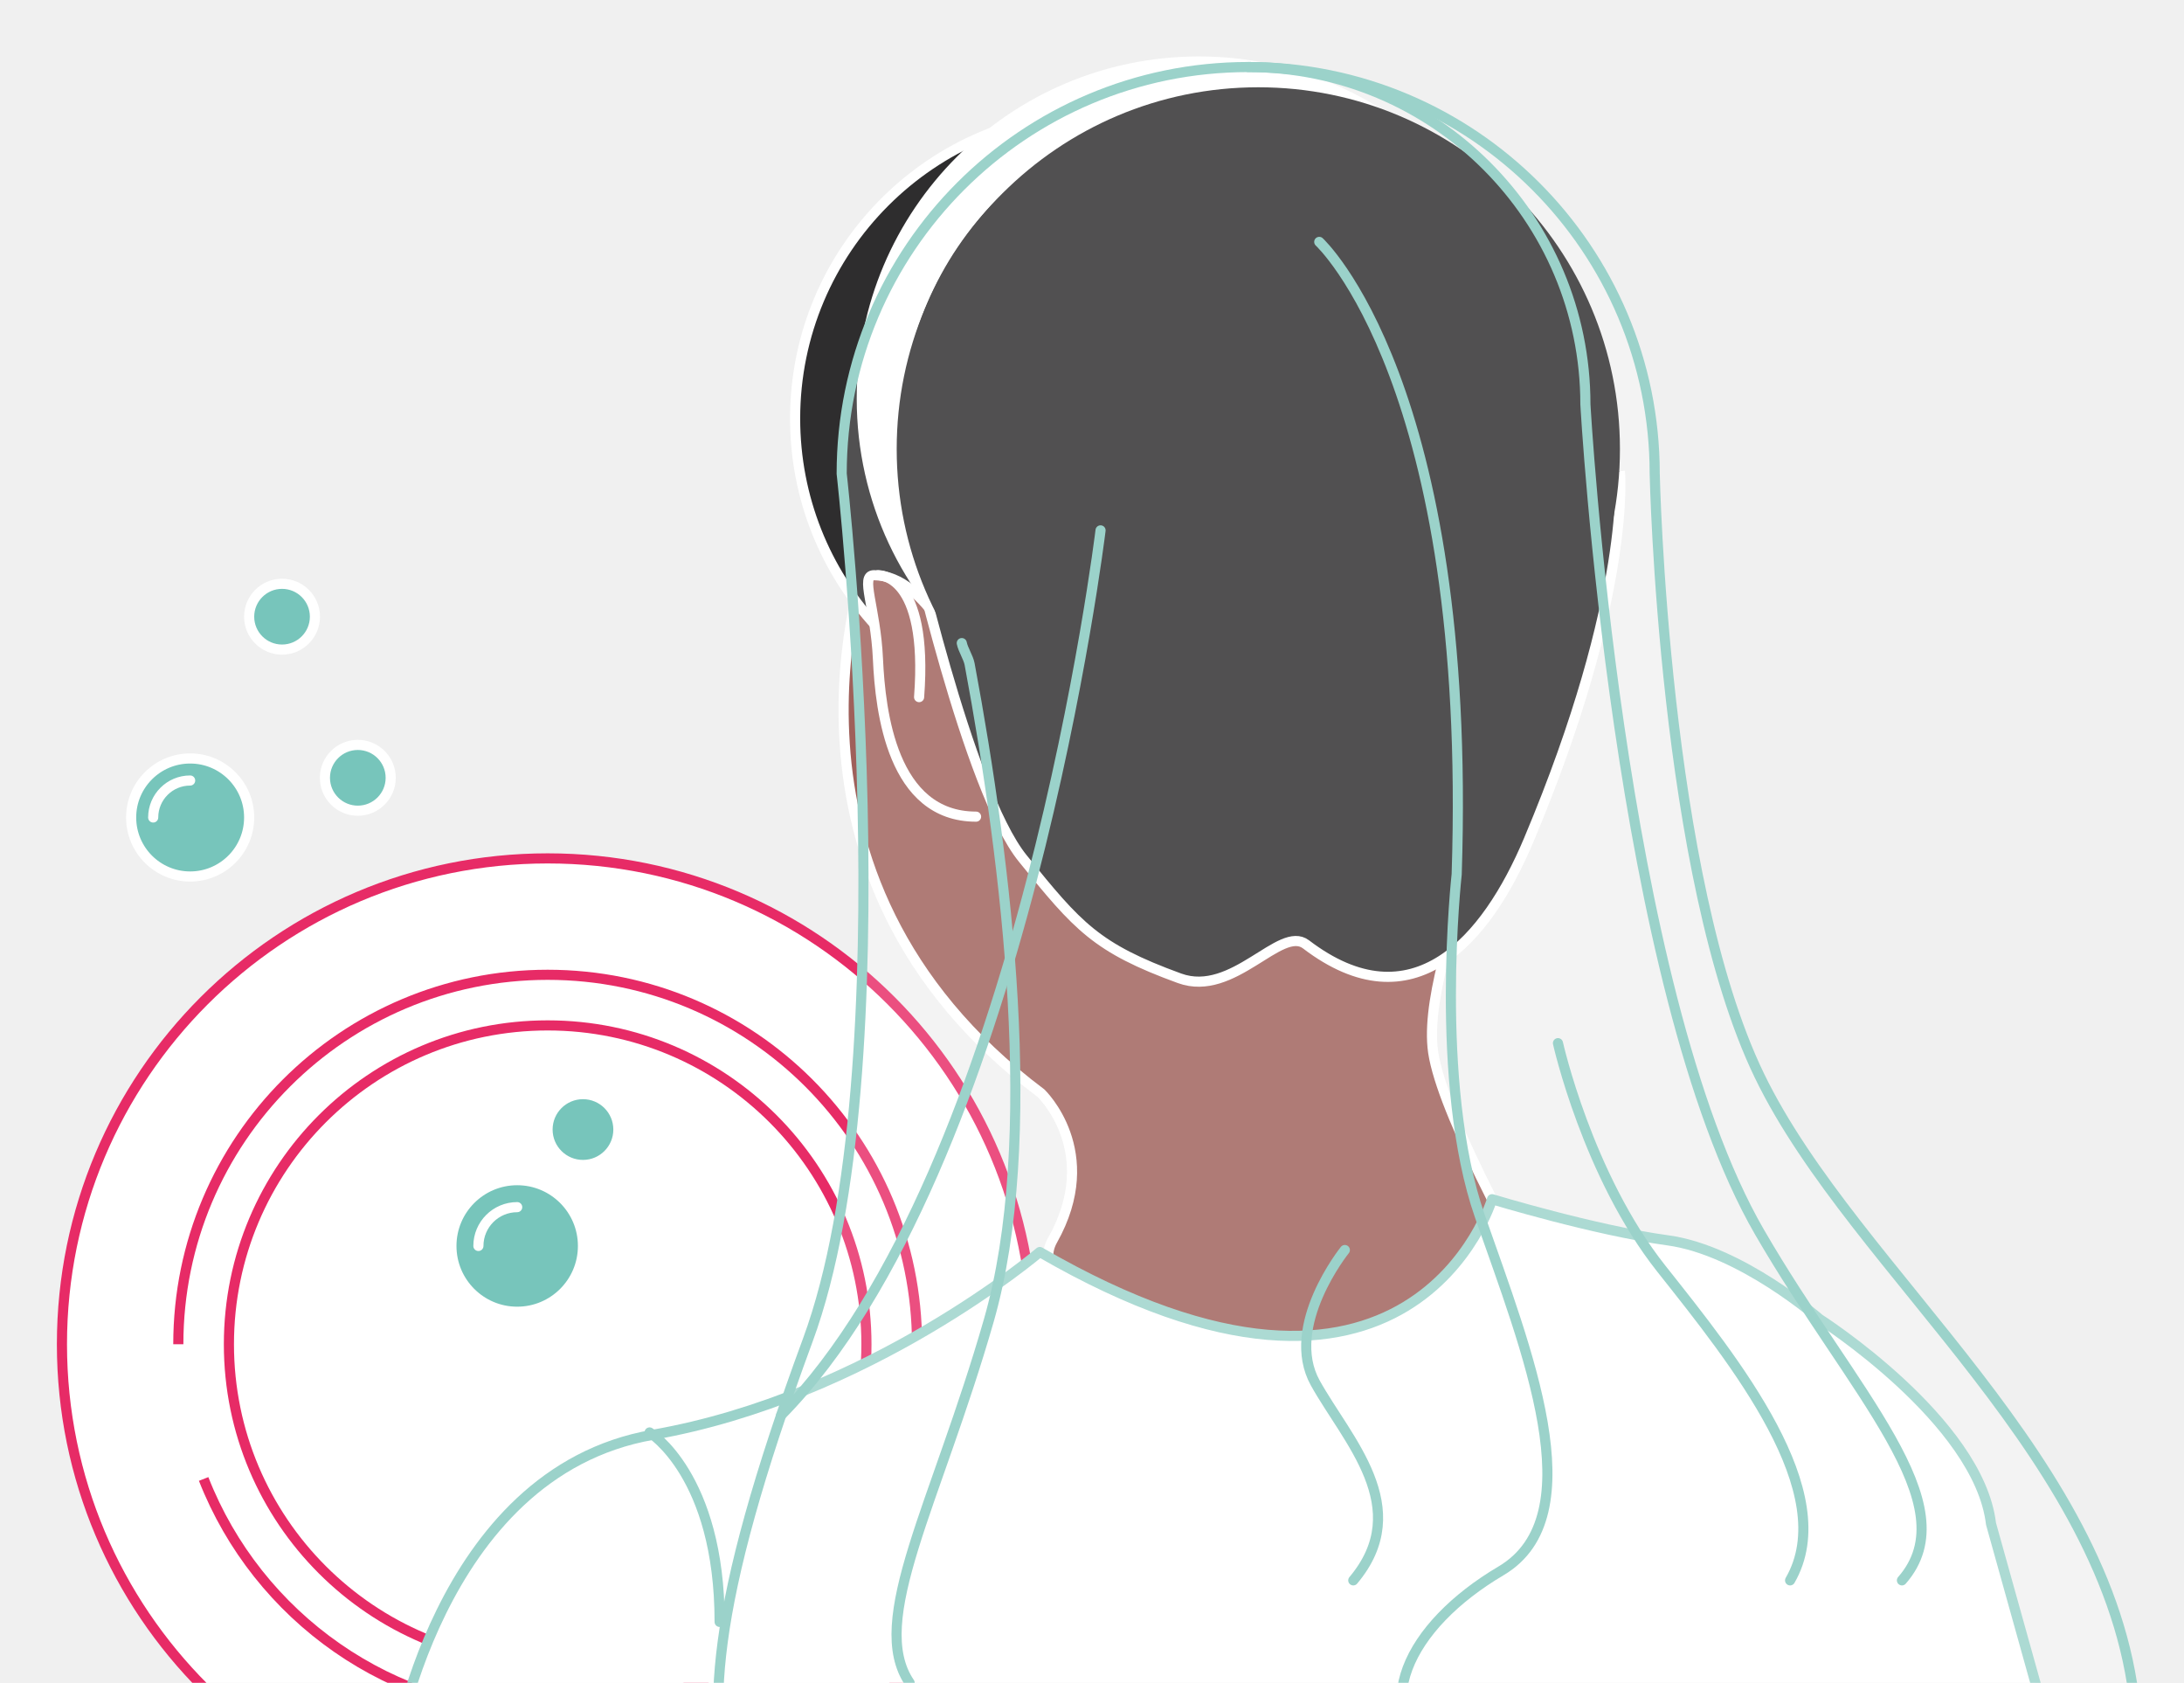
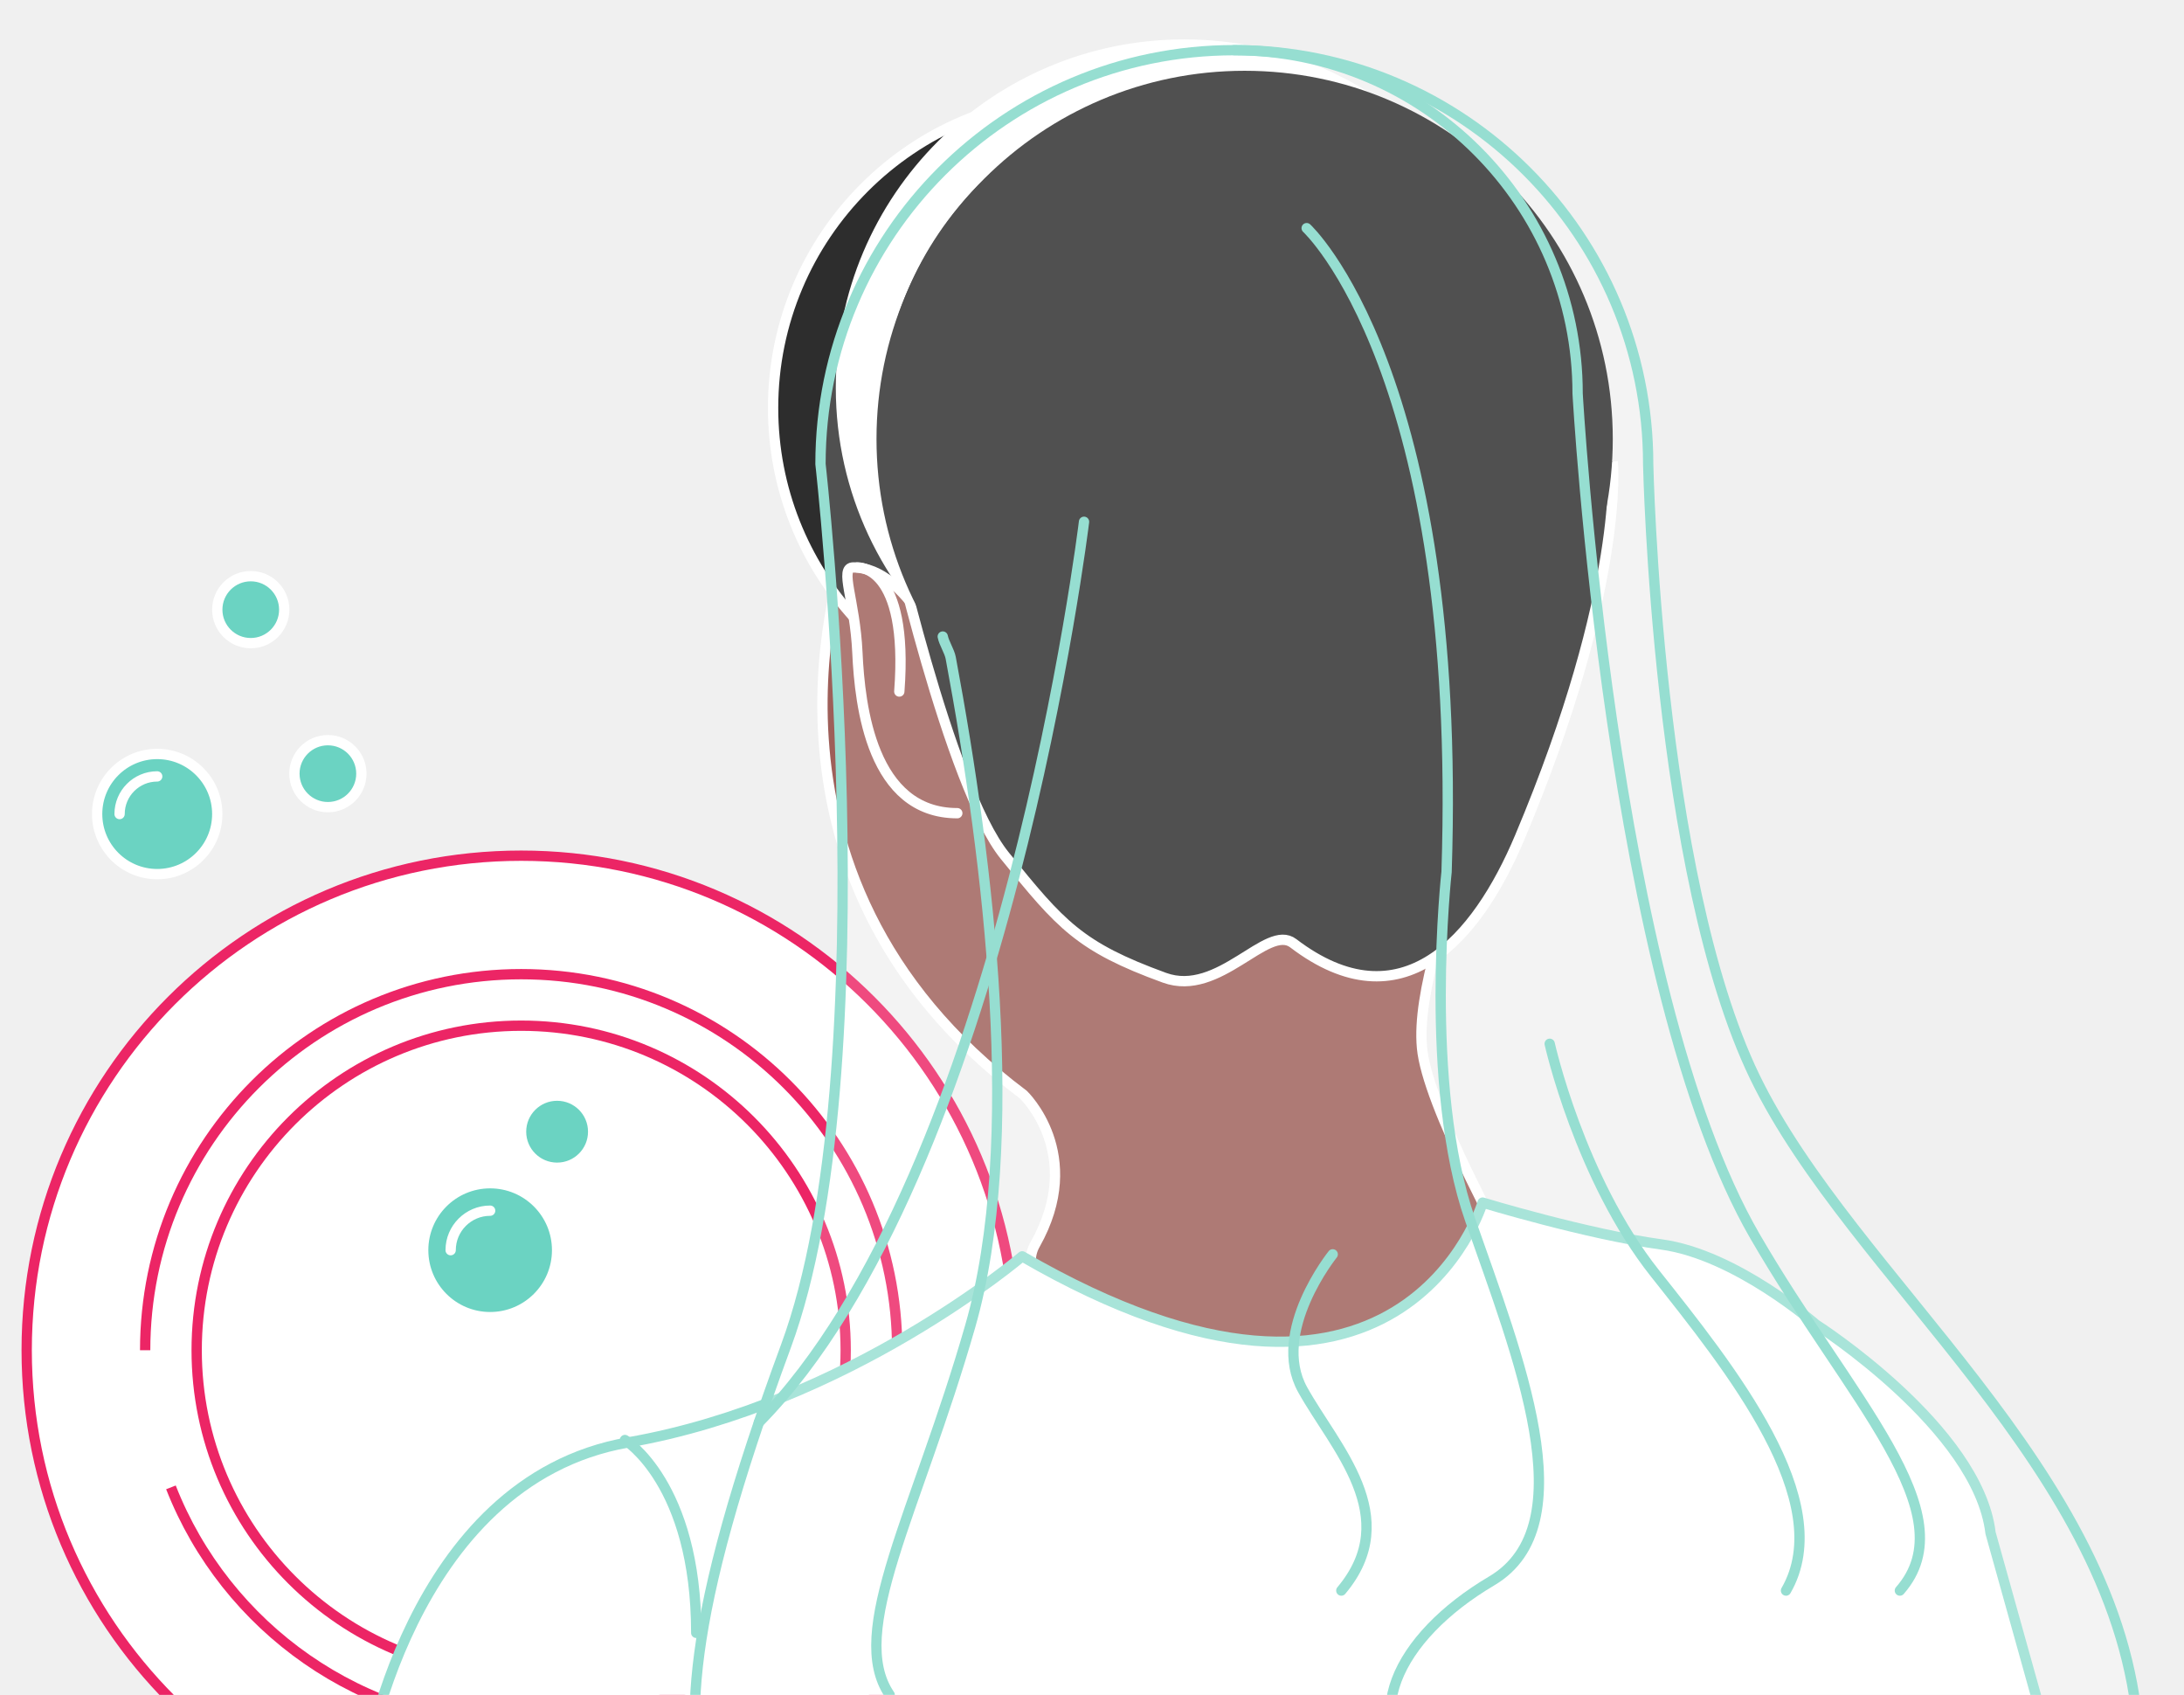
- <svg xmlns="http://www.w3.org/2000/svg" xmlns:xlink="http://www.w3.org/1999/xlink" version="1.1" id="Layer_1" x="0px" y="0px" viewBox="0 0 431.646 332.507" enable-background="new 0 0 431.646 332.507" xml:space="preserve">
+ <svg xmlns="http://www.w3.org/2000/svg" xmlns:xlink="http://www.w3.org/1999/xlink" version="1.1" id="Layer_1" x="0px" y="0px" viewBox="0 0 424 329" enable-background="new 0 0 424 329" xml:space="preserve">
  <g>
    <g>
      <defs>
-         <rect id="SVGID_1_" x="-25.396" y="-33.397" width="469.352" height="365.904" />
+         <rect id="SVGID_3_" x="-32.457" y="-36.904" width="469.352" height="365.904" />
      </defs>
-       <clipPath id="SVGID_2_">
-         <use xlink:href="#SVGID_1_" overflow="visible" />
+       <clipPath id="SVGID_1_">
+         <use xlink:href="#SVGID_3_" overflow="visible" />
      </clipPath>
-       <g clip-path="url(#SVGID_2_)">
+       <g clip-path="url(#SVGID_1_)">
        <g>
-           <circle fill="#FFFFFF" stroke="#E72B66" stroke-width="2" stroke-miterlimit="10" cx="108.242" cy="265.608" r="96" />
-           <path fill="none" stroke="#E72B66" stroke-width="2" stroke-miterlimit="10" d="M35.242,265.608c0-40.317,32.683-73,73-73      s73,32.683,73,73s-32.683,73-73,73c-30.924,0-57.358-19.229-67.995-46.383" />
-           <circle fill="none" stroke="#E72B66" stroke-width="2" stroke-miterlimit="10" cx="108.242" cy="265.608" r="63" />
+           <circle fill="#FFFFFF" stroke="#EC2565" stroke-width="2" stroke-miterlimit="10" cx="101.181" cy="262.101" r="96" />
+           <path fill="none" stroke="#EC2565" stroke-width="2" stroke-miterlimit="10" d="M28.181,262.101c0-40.317,32.683-73,73-73      s73,32.683,73,73s-32.683,73-73,73c-30.924,0-57.358-19.229-67.995-46.383" />
+           <circle fill="none" stroke="#EC2565" stroke-width="2" stroke-miterlimit="10" cx="101.181" cy="262.101" r="63" />
        </g>
-         <circle opacity="0.5" fill="#F0D3C8" cx="37.581" cy="161.525" r="11.661" />
-         <circle opacity="0.5" fill="#F0D3C8" cx="70.718" cy="153.685" r="6.5" />
-         <circle opacity="0.5" fill="#F0D3C8" cx="55.742" cy="121.851" r="6.5" />
-         <circle fill="#77C5BB" stroke="#FFFFFF" stroke-width="2" stroke-linecap="round" stroke-linejoin="round" stroke-miterlimit="10" cx="37.581" cy="161.525" r="11.661" />
-         <circle fill="#77C5BB" stroke="#FFFFFF" stroke-width="2" stroke-linecap="round" stroke-linejoin="round" stroke-miterlimit="10" cx="70.718" cy="153.685" r="6.5" />
-         <circle fill="#77C5BB" stroke="#FFFFFF" stroke-width="2" stroke-linecap="round" stroke-linejoin="round" stroke-miterlimit="10" cx="55.742" cy="121.851" r="6.5" />
-         <circle fill="none" stroke="#FFFFFF" stroke-width="2" stroke-linecap="round" stroke-linejoin="round" cx="102.218" cy="246.185" r="13" />
-         <circle fill="none" stroke="#FFFFFF" stroke-width="2" stroke-linecap="round" stroke-linejoin="round" cx="115.218" cy="223.185" r="7" />
-         <path fill="#9F605A" stroke="#FFFFFF" stroke-width="2" stroke-linecap="round" stroke-linejoin="round" stroke-miterlimit="10" d="     M263.291,140.244l-56.303-37.193l-35.659,7.165c0,0-23.147,62.67,34.408,105.781c0,0,12.152,11.554,2.272,29.08     s70.088,49.064,70.088,49.064l60.032,16.854c0,0-53-82.501-55-104.083s24-63.744,15-102.512" />
-         <path fill="#2E2D2E" stroke="#FFFFFF" stroke-width="2" stroke-linecap="round" stroke-linejoin="round" d="M217.623,143.168     c33.399,0,60.474-27.075,60.474-60.474S251.022,22.22,217.623,22.22s-60.474,27.075-60.474,60.474     c0,15.747,6.019,30.089,15.882,40.85l16.648,6.546c0,0,2.504-1.629,3.233-4.391C193.642,122.936,199.48,143.168,217.623,143.168z     " />
-         <path fill="#FFFFFF" stroke="#FFFFFF" stroke-width="2" stroke-linecap="round" stroke-linejoin="round" stroke-miterlimit="10" d="     M177.063,85.537c0-36.807,29.838-66.645,66.645-66.645c16.688,0,31.931,6.148,43.622,16.284     c-12.22-14.095-30.242-23.023-50.361-23.023c-36.807,0-66.645,29.838-66.645,66.646c0,20.119,8.928,38.141,23.023,50.361     C183.211,117.469,177.063,102.226,177.063,85.537z" />
-         <path fill="#9F605A" stroke="#FFFFFF" stroke-width="2" stroke-linecap="round" stroke-linejoin="round" stroke-miterlimit="10" d="     M190.409,131.799c0,0-6.986-18.144-17.673-18.144c-2.815,0,0.313,6.257,0.782,16.58c0.469,10.322,2.815,31.123,19.393,31.123" />
-         <path fill="none" stroke="#FFFFFF" stroke-width="2" stroke-linecap="round" stroke-linejoin="round" d="M173.518,113.657     c0,0,10.01-0.626,8.133,24.085" />
-         <path fill="#FFFFFF" stroke="#9BD2CA" stroke-width="2" stroke-linecap="round" stroke-linejoin="round" stroke-miterlimit="10" d="     M205.507,247.383c0,0-33.553,28.615-76.51,36.122c-42.957,7.507-51.299,64.228-51.299,64.228L278.097,488.7l82.787-21.27     l58.806-72.569l-26.188-93.781c-2.415-20.378-33.917-40.481-33.917-40.481s-15.456-13.549-29.956-15.522     c-14.5-1.973-34.738-8.128-34.738-8.128S279.069,290.023,205.507,247.383z" />
-         <path fill="none" stroke="#FFFFFF" stroke-width="2" stroke-linecap="round" stroke-linejoin="round" d="M199.598,387.354     c-5.503,0-10.532-2.03-14.379-5.382c-4.606-4.014-7.517-9.924-7.517-16.513c0-12.093,9.803-21.896,21.896-21.896" />
-         <circle fill="#77C5BB" stroke="#FFFFFF" stroke-width="2" stroke-linecap="round" stroke-linejoin="round" stroke-miterlimit="10" cx="102.218" cy="246.185" r="13" />
-         <circle fill="#77C5BB" stroke="#FFFFFF" stroke-width="2" stroke-linecap="round" stroke-linejoin="round" stroke-miterlimit="10" cx="115.218" cy="223.185" r="7" />
-         <path fill="#2E2D2E" stroke="#FFFFFF" stroke-width="2" stroke-miterlimit="10" d="M179.78,104.4c0,0,11.462,51.75,22.349,65.208     s14.5,17.687,31,23.694c10.632,3.871,19.909-10.581,25-6.701c21,16.007,35.594-0.629,44.004-20.606     c20.471-48.627,18.031-72.892,18.031-72.892" />
-         <circle fill="#2E2D2E" cx="248.694" cy="88.715" r="71.47" />
-         <path opacity="0.17" fill="#FFFFFF" d="M422.193,339.782l-28.472,41.011l-113.121,31c0,0-130.879-39-135.879-55.741     s-5-37.259,14.931-91.259s6.699-171.204,6.699-171.204c0-44.372,35.971-80.343,80.343-80.343s80.343,35.971,80.343,80.343     c0,0,1.684,79.657,20.684,118.93S418.664,288.771,422.193,339.782z" />
+         <circle opacity="0.5" fill="#EFD3C7" cx="30.52" cy="158.018" r="11.661" />
+         <circle opacity="0.5" fill="#EFD3C7" cx="63.657" cy="150.178" r="6.5" />
+         <circle opacity="0.5" fill="#EFD3C7" cx="48.681" cy="118.344" r="6.5" />
+         <circle fill="#6BD3C2" stroke="#FFFFFF" stroke-width="2" stroke-linecap="round" stroke-linejoin="round" stroke-miterlimit="10" cx="30.52" cy="158.018" r="11.661" />
+         <circle fill="#6BD3C2" stroke="#FFFFFF" stroke-width="2" stroke-linecap="round" stroke-linejoin="round" stroke-miterlimit="10" cx="63.657" cy="150.178" r="6.5" />
+         <circle fill="#6BD3C2" stroke="#FFFFFF" stroke-width="2" stroke-linecap="round" stroke-linejoin="round" stroke-miterlimit="10" cx="48.681" cy="118.344" r="6.5" />
+         <circle fill="none" stroke="#FFFFFF" stroke-width="2" stroke-linecap="round" stroke-linejoin="round" cx="95.157" cy="242.678" r="13" />
+         <circle fill="none" stroke="#FFFFFF" stroke-width="2" stroke-linecap="round" stroke-linejoin="round" cx="108.157" cy="219.678" r="7" />
+         <path fill="#9E5F59" stroke="#FFFFFF" stroke-width="2" stroke-linecap="round" stroke-linejoin="round" stroke-miterlimit="10" d="     M256.23,136.737l-56.303-37.193l-35.659,7.165c0,0-23.147,62.67,34.408,105.781c0,0,12.152,11.554,2.272,29.08     c-9.88,17.527,70.088,49.064,70.088,49.064l60.032,16.854c0,0-53-82.501-55-104.083s24-63.744,15-102.512" />
+         <path fill="#2D2D2D" stroke="#FFFFFF" stroke-width="2" stroke-linecap="round" stroke-linejoin="round" d="M210.562,139.661     c33.399,0,60.474-27.075,60.474-60.474s-27.075-60.474-60.474-60.474s-60.474,27.075-60.474,60.474     c0,15.747,6.019,30.089,15.882,40.85l16.648,6.546c0,0,2.504-1.629,3.233-4.391C186.581,119.429,192.42,139.661,210.562,139.661z     " />
+         <path fill="#FFFFFF" stroke="#FFFFFF" stroke-width="2" stroke-linecap="round" stroke-linejoin="round" stroke-miterlimit="10" d="     M170.002,82.031c0-36.807,29.838-66.645,66.645-66.645c16.688,0,31.931,6.148,43.622,16.284     c-12.22-14.095-30.242-23.023-50.361-23.023c-36.807,0-66.645,29.838-66.645,66.646c0,20.119,8.928,38.141,23.023,50.361     C176.15,113.962,170.002,98.719,170.002,82.031z" />
+         <path fill="#9E5F59" stroke="#FFFFFF" stroke-width="2" stroke-linecap="round" stroke-linejoin="round" stroke-miterlimit="10" d="     M183.348,128.292c0,0-6.986-18.144-17.673-18.144c-2.815,0,0.313,6.257,0.782,16.58s2.815,31.123,19.393,31.123" />
+         <path fill="none" stroke="#FFFFFF" stroke-width="2" stroke-linecap="round" stroke-linejoin="round" d="M166.457,110.15     c0,0,10.01-0.626,8.133,24.085" />
+         <path fill="#FFFFFF" stroke="#96DED1" stroke-width="2" stroke-linecap="round" stroke-linejoin="round" stroke-miterlimit="10" d="     M198.446,243.876c0,0-33.553,28.615-76.51,36.122c-42.957,7.507-51.299,64.228-51.299,64.228l200.399,140.967l82.787-21.27     l58.806-72.569l-26.188-93.781c-2.415-20.378-33.917-40.481-33.917-40.481s-15.456-13.549-29.956-15.522     c-14.5-1.973-34.738-8.128-34.738-8.128S272.008,286.516,198.446,243.876z" />
+         <path fill="none" stroke="#FFFFFF" stroke-width="2" stroke-linecap="round" stroke-linejoin="round" d="M192.537,383.847     c-5.503,0-10.532-2.03-14.379-5.382c-4.606-4.014-7.517-9.924-7.517-16.513c0-12.093,9.803-21.896,21.896-21.896" />
+         <circle fill="#6BD3C2" stroke="#FFFFFF" stroke-width="2" stroke-linecap="round" stroke-linejoin="round" stroke-miterlimit="10" cx="95.157" cy="242.678" r="13" />
+         <circle fill="#6BD3C2" stroke="#FFFFFF" stroke-width="2" stroke-linecap="round" stroke-linejoin="round" stroke-miterlimit="10" cx="108.157" cy="219.678" r="7" />
+         <path fill="#2D2D2D" stroke="#FFFFFF" stroke-width="2" stroke-miterlimit="10" d="M172.719,100.893     c0,0,11.462,51.75,22.349,65.208s14.5,17.687,31,23.694c10.632,3.871,19.909-10.581,25-6.701     c21,16.007,35.594-0.629,44.004-20.606c20.471-48.627,18.031-72.892,18.031-72.892" />
+         <circle fill="#2D2D2D" cx="241.633" cy="85.209" r="71.47" />
+         <path opacity="0.17" fill="#FFFFFF" d="M415.132,336.275l-28.472,41.011l-113.121,31c0,0-130.879-39-135.879-55.741     c-5-16.741-5-37.259,14.931-91.259s6.699-171.204,6.699-171.204c0-44.372,35.971-80.343,80.343-80.343     s80.343,35.971,80.343,80.343c0,0,1.684,79.657,20.684,118.93S411.603,285.264,415.132,336.275z" />
        <g>
-           <path fill="none" stroke="#9BD2CA" stroke-width="2" stroke-linecap="round" stroke-linejoin="round" d="M307.917,206.118      c0,0,5.839,26.157,20.436,44.567s35.45,44.268,25.441,61.576" />
-           <path fill="none" stroke="#9BD2CA" stroke-width="2" stroke-linecap="round" stroke-linejoin="round" d="M265.794,246.99      c0,0-12.095,15.014-5.839,26.275c6.256,11.261,19.602,24.607,7.507,38.995" />
-           <path fill="none" stroke="#9BD2CA" stroke-width="2" stroke-linecap="round" stroke-linejoin="round" d="M246.694,13.246      c36.807,0,66.645,29.838,66.645,66.645c0,0,6.386,115.136,34.408,163.554c18.385,31.766,41.289,53.801,28.152,68.815" />
-           <path fill="none" stroke="#9BD2CA" stroke-width="2" stroke-linecap="round" stroke-linejoin="round" d="M179.782,332.507      c-8.328-12.231,5.227-35.352,15.633-71.546c10.222-35.553,3.671-89.863-3.78-129.732c-0.248-1.329-1.299-2.866-1.549-4.162" />
-           <path fill="none" stroke="#9BD2CA" stroke-width="2" stroke-linecap="round" stroke-linejoin="round" d="M260.736,47.793      c0,0,30.34,27.919,27.163,124.96c0,0-4.588,41.289,4.588,67.564s22.521,59.223,4.171,70.067      c-18.351,10.844-26.692,27.526-12.512,38.787" />
-           <path fill="none" stroke="#9BD2CA" stroke-width="2" stroke-linecap="round" stroke-linejoin="round" d="M217.513,104.793      c0,0-15.312,126.228-63.123,174.832" />
-           <path fill="none" stroke="#9BD2CA" stroke-width="2" stroke-linecap="round" stroke-linejoin="round" d="M422.193,339.782      l-28.472,41.011l-113.121,31c0,0-130.879-39-135.879-55.741s-5-37.259,14.931-91.259s6.699-171.204,6.699-171.204      c0-44.372,35.971-80.343,80.343-80.343s80.343,35.971,80.343,80.343c0,0,1.684,79.657,20.684,118.93      S418.664,288.771,422.193,339.782z" />
+           <path fill="none" stroke="#96DED1" stroke-width="2" stroke-linecap="round" stroke-linejoin="round" d="M300.856,202.611      c0,0,5.839,26.157,20.436,44.567c14.597,18.41,35.45,44.268,25.441,61.576" />
+           <path fill="none" stroke="#96DED1" stroke-width="2" stroke-linecap="round" stroke-linejoin="round" d="M258.733,243.483      c0,0-12.095,15.014-5.839,26.275c6.256,11.261,19.602,24.607,7.507,38.995" />
+           <path fill="none" stroke="#96DED1" stroke-width="2" stroke-linecap="round" stroke-linejoin="round" d="M239.633,9.739      c36.807,0,66.645,29.838,66.645,66.645c0,0,6.386,115.136,34.408,163.554c18.385,31.766,41.289,53.801,28.152,68.815" />
+           <path fill="none" stroke="#96DED1" stroke-width="2" stroke-linecap="round" stroke-linejoin="round" d="M172.721,329      c-8.328-12.231,5.227-35.352,15.633-71.546c10.222-35.553,3.671-89.863-3.78-129.732c-0.248-1.329-1.299-2.866-1.549-4.162" />
+           <path fill="none" stroke="#96DED1" stroke-width="2" stroke-linecap="round" stroke-linejoin="round" d="M253.675,44.286      c0,0,30.34,27.919,27.162,124.96c0,0-4.588,41.289,4.588,67.564s22.521,59.223,4.171,70.067      c-18.351,10.844-26.692,27.526-12.512,38.787" />
+           <path fill="none" stroke="#96DED1" stroke-width="2" stroke-linecap="round" stroke-linejoin="round" d="M210.452,101.286      c0,0-15.312,126.228-63.123,174.832" />
+           <path fill="none" stroke="#96DED1" stroke-width="2" stroke-linecap="round" stroke-linejoin="round" d="M415.132,336.275      l-28.472,41.011l-113.121,31c0,0-130.879-39-135.879-55.741c-5-16.741-5-37.259,14.931-91.259s6.699-171.204,6.699-171.204      c0-44.372,35.971-80.343,80.343-80.343s80.343,35.971,80.343,80.343c0,0,1.684,79.657,20.684,118.93      S411.603,285.264,415.132,336.275z" />
        </g>
-         <path fill="#77C5BB" stroke="#FFFFFF" stroke-width="2" stroke-linecap="round" stroke-linejoin="round" stroke-miterlimit="10" d="     M30.276,161.525c0-4.035,3.271-7.305,7.305-7.305" />
-         <path fill="#77C5BB" stroke="#FFFFFF" stroke-width="2" stroke-linecap="round" stroke-linejoin="round" stroke-miterlimit="10" d="     M94.551,246.185c0-4.234,3.432-7.667,7.667-7.667" />
+         <path fill="#6BD3C2" stroke="#FFFFFF" stroke-width="2" stroke-linecap="round" stroke-linejoin="round" stroke-miterlimit="10" d="     M23.215,158.018c0-4.035,3.271-7.305,7.305-7.305" />
+         <path fill="#6BD3C2" stroke="#FFFFFF" stroke-width="2" stroke-linecap="round" stroke-linejoin="round" stroke-miterlimit="10" d="     M87.49,242.678c0-4.234,3.432-7.667,7.667-7.667" />
      </g>
    </g>
-     <path fill="none" stroke="#9BD2CA" stroke-width="2" stroke-linecap="round" stroke-linejoin="round" stroke-miterlimit="10" d="   M128.383,283.032c0,0,13.845,8.436,13.845,37.436" />
+     <path fill="none" stroke="#96DED1" stroke-width="2" stroke-linecap="round" stroke-linejoin="round" stroke-miterlimit="10" d="   M121.322,279.525c0,0,13.845,8.436,13.845,37.436" />
  </g>
</svg>
